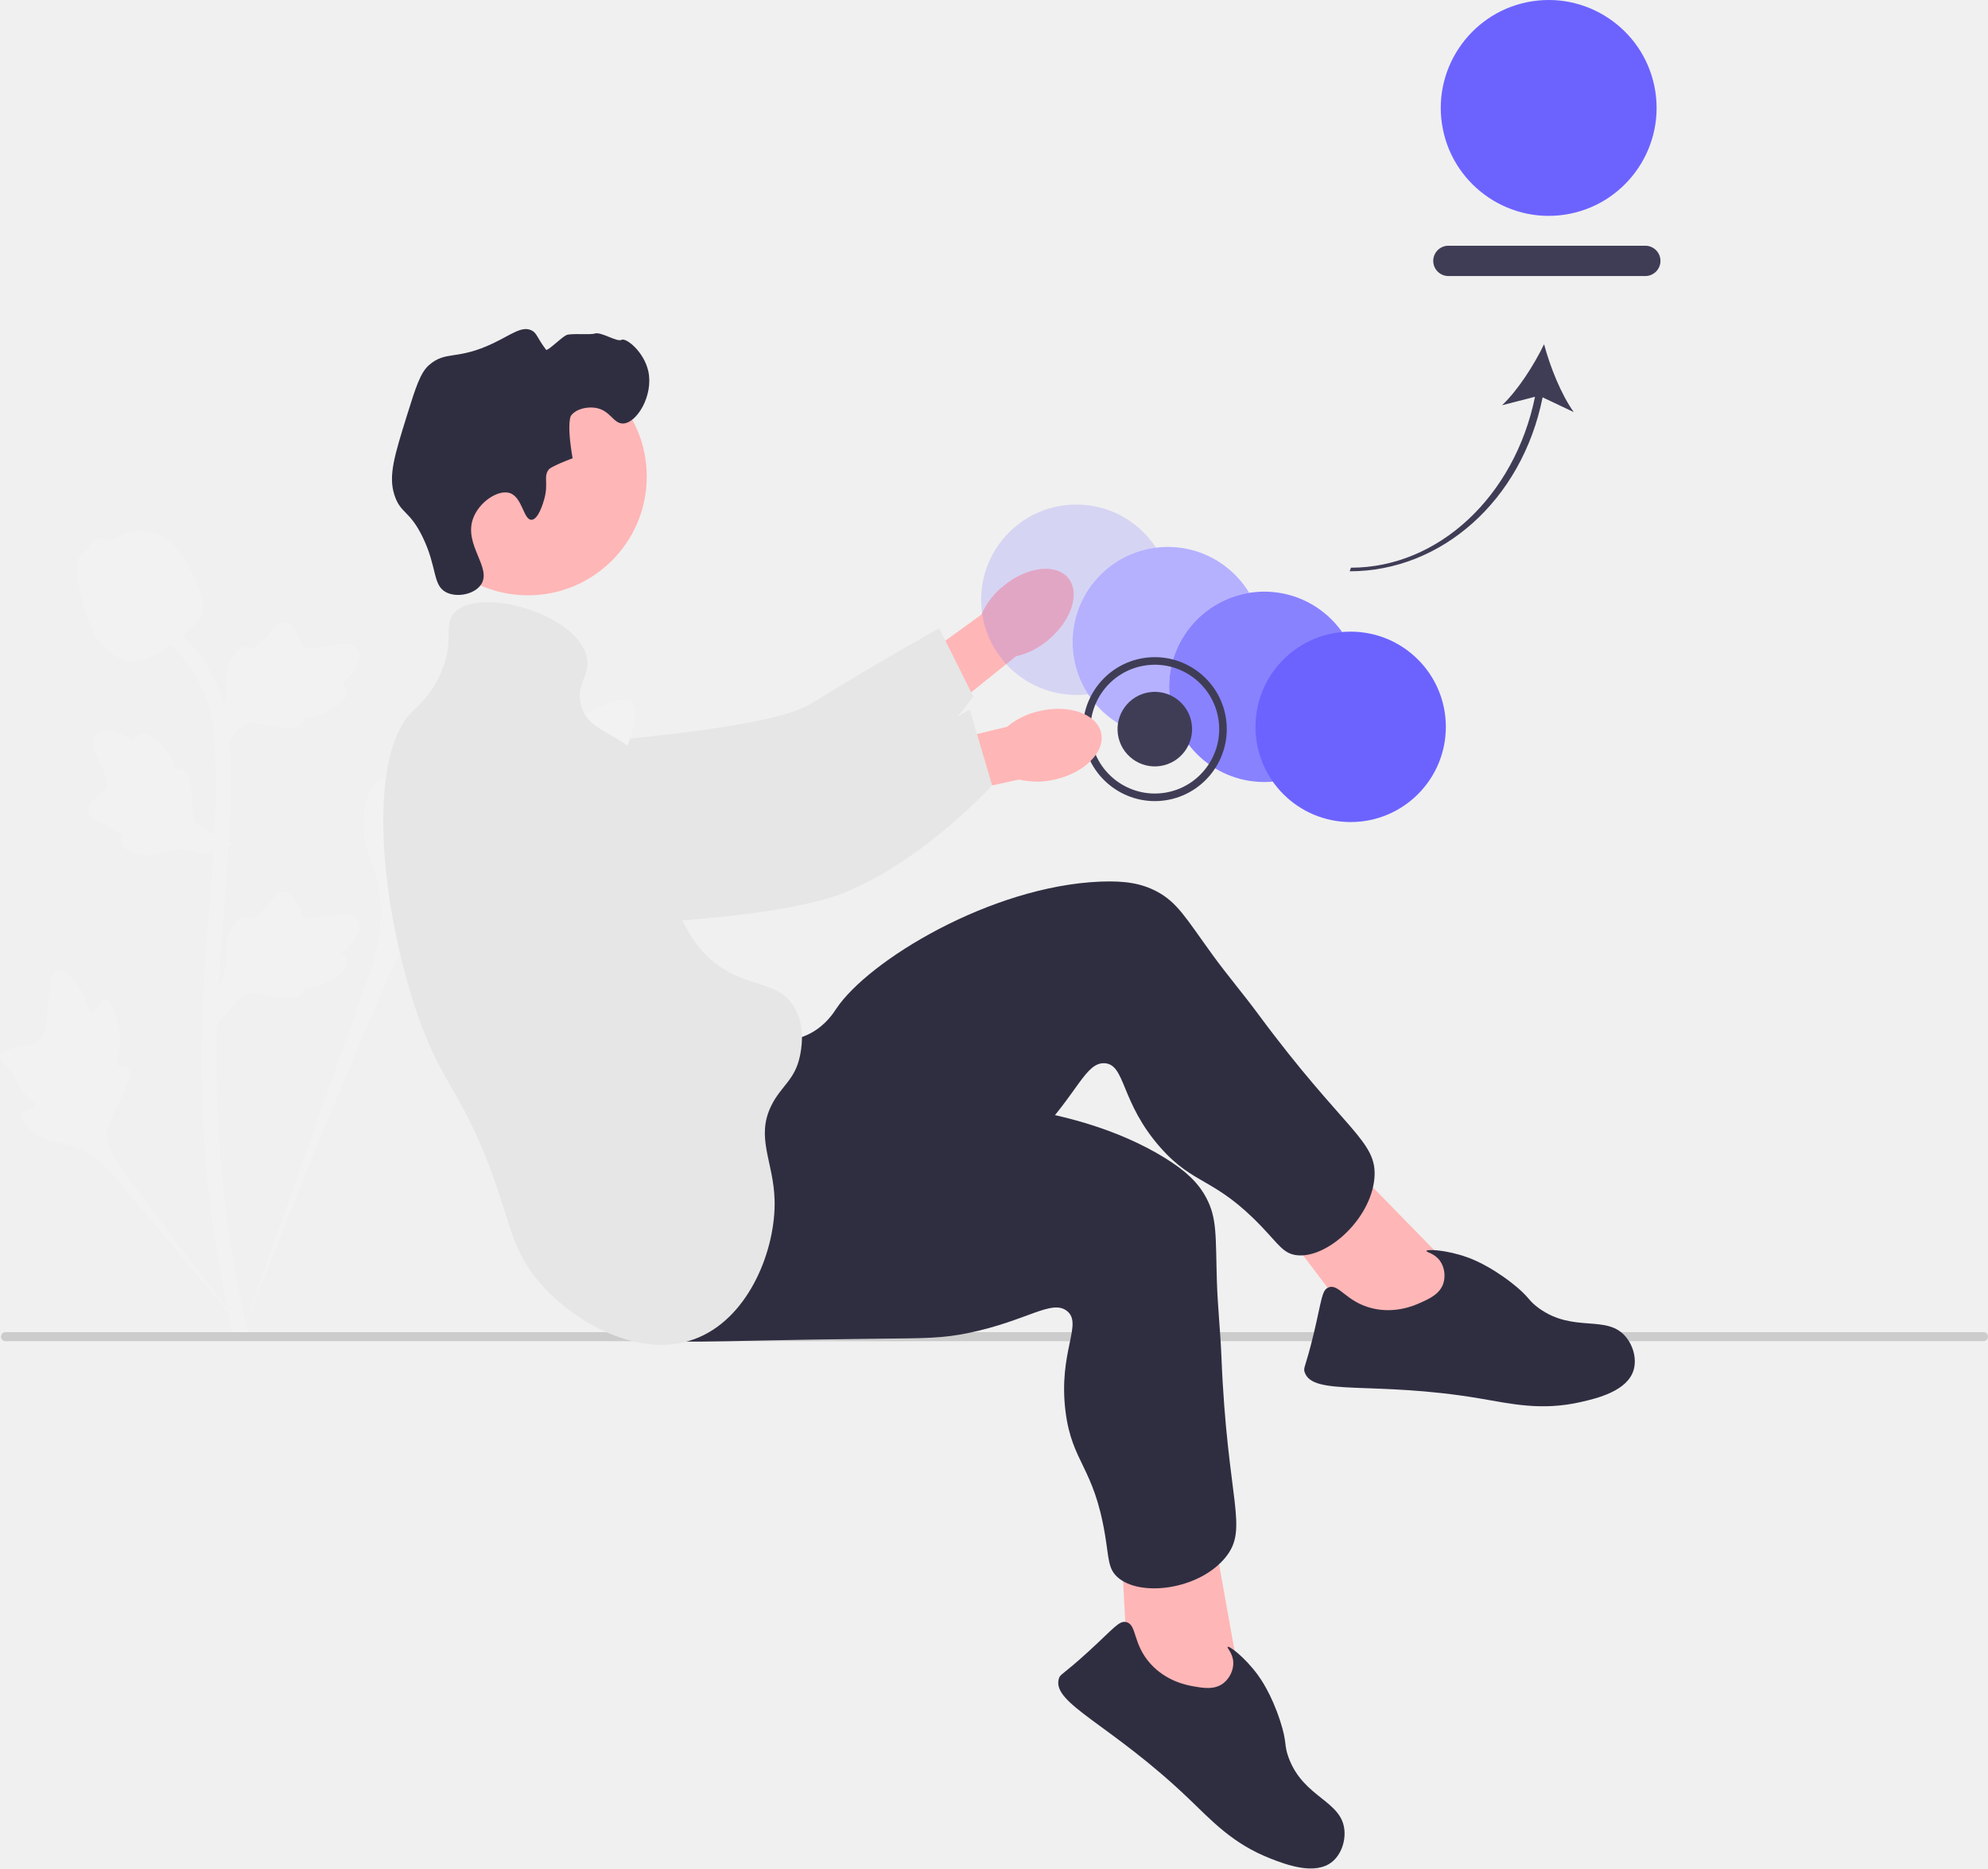
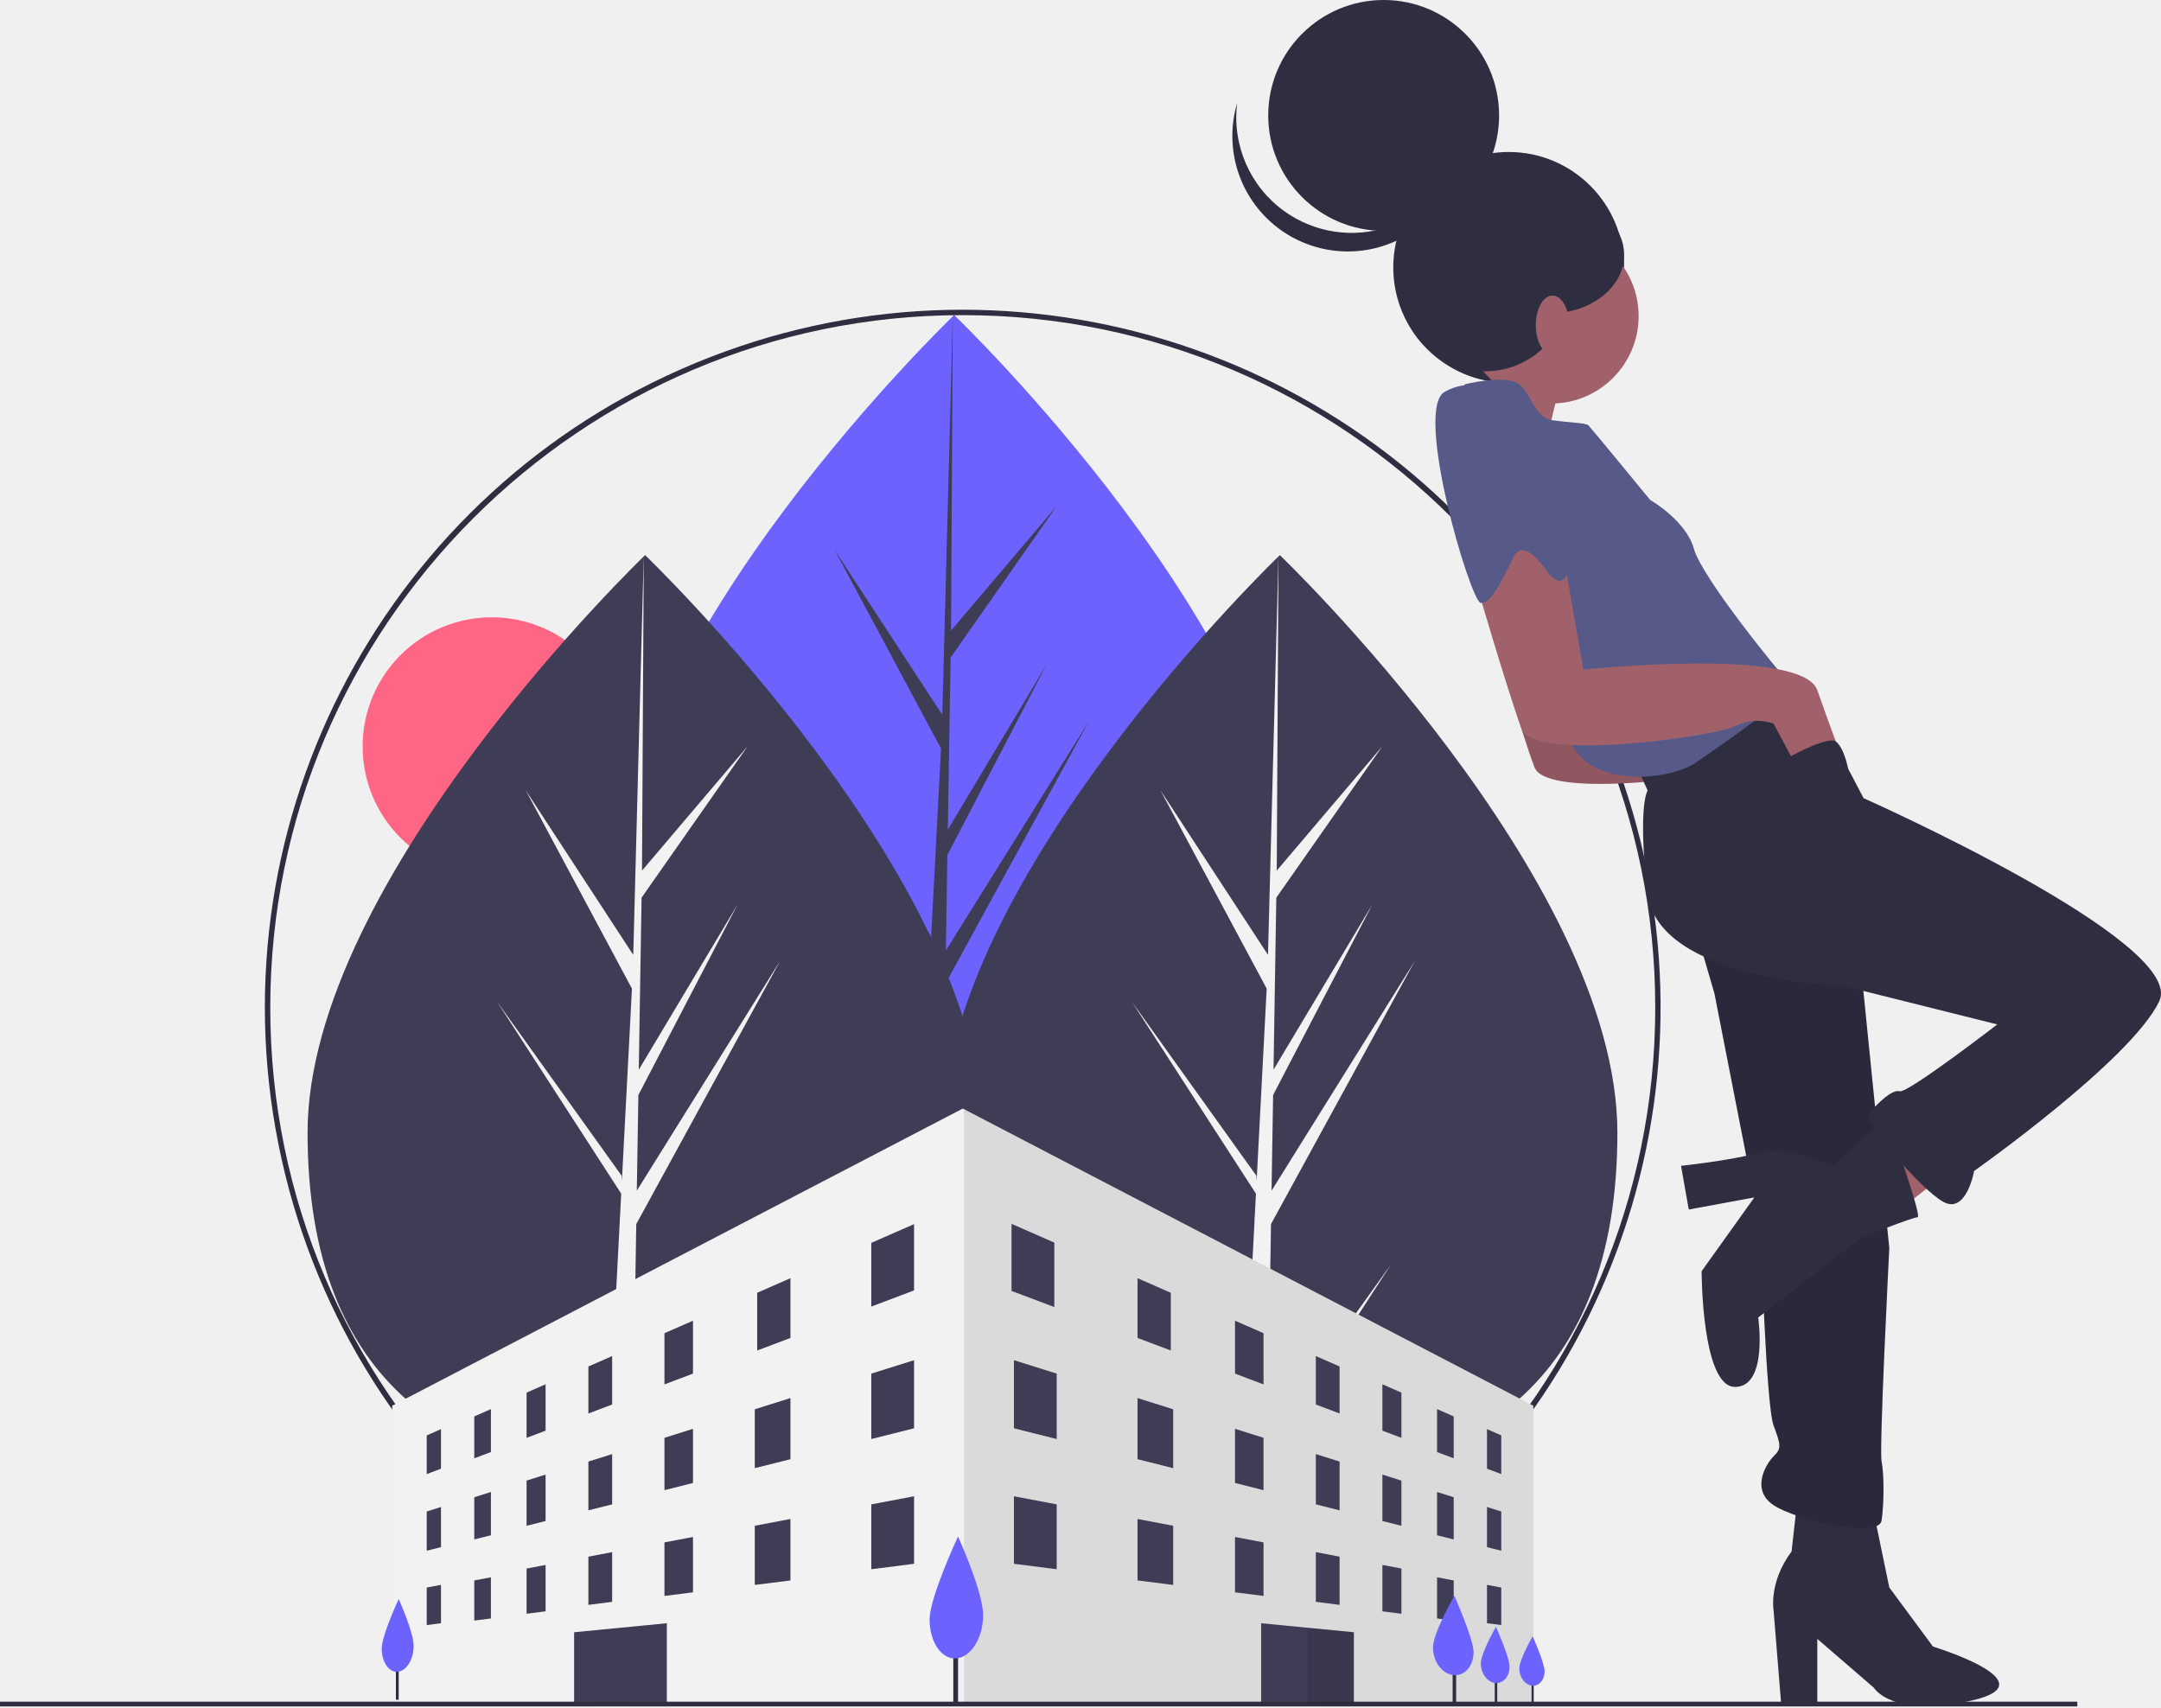
- <svg xmlns="http://www.w3.org/2000/svg" width="524.926" height="493.293" viewBox="0 0 524.926 493.293">
-   <g>
-     <path d="M407.321,104.9l8.23,3.899c-3.376-4.711-6.284-12.068-7.841-17.922-2.637,5.453-6.887,12.126-11.094,16.112l8.698-2.238c-5.36,26.268-25.519,45.126-48.604,45.126l-.327,.949c24.113,0,45.466-18.596,50.938-45.925Z" fill="#3f3d56" />
-     <path d="M382.442,64.876h52c2.206,0,4,1.794,4,4,0,2.206-1.794,4-4,4h-52c-2.206,0-4-1.794-4-4,0-2.206,1.794-4,4-4Z" fill="#3f3d56" />
-   </g>
-   <path id="uuid-0273e7bd-2c5c-4a7f-b62c-18eea742226e-544" d="M264.923,154.721c6.2-5.123,13.869-6.077,17.129-2.13,3.26,3.946,.876,11.297-5.327,16.421-2.45,2.081-5.362,3.545-8.494,4.269l-26.544,21.375-9.765-12.67,27.204-19.727c1.303-2.94,3.29-5.524,5.797-7.538Z" fill="#ffb6b6" />
-   <path d="M111.501,202.949c-.013-.945-.005-9.191,6.1-14.403,7.012-5.987,16.907-3.564,20.378-2.714,8.017,1.963,8.674,5.402,16.203,8.936,14.085,6.611-3.563,3.227,4.818,1.107,2.901-.734,44.638-3.628,55.027-10.023,20.206-12.436,33.973-19.977,33.973-19.977l9,18s-13.014,18.096-31.33,31.501c-18.788,13.751-28.182,20.627-42.459,23.283-1.229,.229-31.466,5.391-55.819-12.803-5.555-4.15-15.733-11.754-15.891-22.909Z" fill="#e6e6e6" />
-   <g>
-     <circle cx="284.2" cy="158.334" r="25.133" fill="#6c63ff" opacity=".2" />
-     <circle cx="308.346" cy="169.52" r="25.133" fill="#fff" />
-     <circle cx="308.346" cy="169.52" r="25.133" fill="#6c63ff" opacity=".5" />
-     <circle cx="333.833" cy="181.328" r="25.133" fill="#fff" />
-     <circle cx="333.833" cy="181.328" r="25.133" fill="#6c63ff" opacity=".8" />
-     <circle cx="356.638" cy="191.893" r="25.133" fill="#6c63ff" />
-   </g>
-   <g>
-     <path d="M166.208,211.497c-1.335-2.251-7.109,.159-8.171-1.883-1.058-2.035,4.307-5.136,7.372-12.22,.553-1.278,4.036-9.328,1.457-11.812-4.888-4.709-27.255,14.723-35.082,8.364-1.718-1.395-2.918-4.181-8.117-8.704-2.068-1.799-3.319-2.612-4.529-2.309-1.717,.429-1.854,2.727-3.695,7.247-2.762,6.778-4.395,6.369-6.005,11.776-1.195,4.014-.922,6.348-2.327,6.803-1.989,.643-3.82-3.615-6.341-3.233-2.572,.389-4.128,5.347-4.619,9.059-.922,6.966,1.636,11.562,3.054,16.395,1.541,5.252,2.455,13.24-1.103,24.548l-35.219,99.229c7.775-20.362,30.288-76.178,39.748-96.92,2.731-5.988,5.746-12.061,11.938-14.458,5.961-2.308,14.147-.93,24.584-3.444,1.219-.294,4.601-1.154,5.027-3.144,.352-1.645-1.638-2.563-1.332-4.103,.41-2.066,4.322-2.092,9.13-4.476,3.39-1.681,5.502-3.68,7.319-5.399,.548-.518,8.687-8.318,6.911-11.314h-0Z" fill="#f2f2f2" />
-     <path d="M27.647,263.736c-1.49,.006-1.973,3.535-3.282,3.467-1.304-.068-1.278-3.596-3.871-7.144-.468-.64-3.414-4.672-5.377-4.123-3.721,1.04-.638,17.625-6.017,19.632-1.181,.44-2.894,.226-6.614,1.472-1.48,.496-2.24,.875-2.44,1.557-.285,.967,.804,1.697,2.491,3.905,2.53,3.311,1.858,3.995,4.047,6.345,1.626,1.745,2.85,2.284,2.667,3.105-.258,1.162-2.876,.832-3.417,2.179-.551,1.375,1.433,3.569,3.113,4.881,3.153,2.462,6.147,2.533,8.928,3.232,3.022,.759,7.207,2.615,11.73,7.624l38.541,45.916c-7.75-9.691-28.65-36.845-36.1-47.473-2.151-3.068-4.262-6.3-3.652-10.031,.587-3.591,3.626-7.212,5.403-13.06,.208-.683,.761-2.591-.092-3.374-.706-.647-1.73,.064-2.398-.53-.896-.797,.221-2.725,.438-5.773,.153-2.149-.219-3.762-.538-5.15-.096-.418-1.576-6.664-3.559-6.656v0Z" fill="#f2f2f2" />
-     <path d="M57.368,270.408l-.898-8.012,.41-.607c1.898-2.809,2.865-5.552,2.876-8.156,.002-.414-.017-.828-.037-1.25-.077-1.671-.174-3.749,.909-6.171,.607-1.35,2.314-4.476,4.879-4.089,.691,.097,1.213,.414,1.609,.785,.058-.093,.118-.186,.182-.286,.799-1.219,1.431-1.741,2.041-2.244,.468-.387,.952-.785,1.71-1.729,.333-.414,.592-.778,.811-1.083,.664-.925,1.53-2.027,3.058-2.008,1.633,.077,2.488,1.428,3.054,2.321,1.012,1.594,1.47,2.743,1.774,3.505,.11,.279,.236,.592,.3,.689,.526,.774,4.803,.05,6.415-.213,3.619-.604,6.751-1.126,8.041,1.157,.925,1.633,.238,3.791-2.103,6.589-.729,.871-1.505,1.532-2.194,2.051,.571,.34,1.081,.863,1.288,1.683h0c.487,1.942-1.182,3.888-4.96,5.792-.938,.476-2.201,1.11-3.971,1.416-.834,.143-1.584,.178-2.227,.197-.014,.371-.101,.774-.327,1.188-.664,1.219-2.045,1.799-4.126,1.66-2.29-.12-4.176-.557-5.84-.94-1.453-.333-2.704-.615-3.687-.549-1.822,.147-3.227,1.606-4.875,3.497l-4.115,4.809h-0Z" fill="#f2f2f2" />
-     <path d="M61.531,222.701l-7.523,2.901-.692-.243c-3.198-1.123-6.097-1.363-8.618-.714-.401,.103-.796,.227-1.199,.353-1.597,.499-3.582,1.119-6.2,.686-1.46-.245-4.917-1.103-5.193-3.682-.082-.693,.093-1.278,.351-1.756-.105-.033-.21-.067-.323-.103-1.381-.464-2.047-.943-2.688-1.405-.493-.355-1.001-.721-2.107-1.215-.485-.217-.902-.375-1.253-.509-1.063-.407-2.349-.966-2.718-2.449-.339-1.599,.75-2.768,1.471-3.543,1.285-1.383,2.28-2.118,2.941-2.605,.241-.177,.513-.378,.59-.465,.615-.705-1.17-4.659-1.833-6.151-1.502-3.348-2.801-6.245-.921-8.072,1.345-1.309,3.607-1.192,6.907,.363,1.027,.485,1.864,1.067,2.54,1.602,.185-.638,.56-1.265,1.301-1.673h0c1.755-.964,4.061,.157,6.86,3.329,.698,.787,1.632,1.848,2.377,3.482,.35,.77,.574,1.487,.756,2.104,.363-.081,.774-.099,1.232,.015,1.347,.333,2.259,1.521,2.652,3.57,.465,2.246,.52,4.181,.572,5.888,.047,1.49,.091,2.772,.404,3.706,.604,1.725,2.372,2.714,4.62,3.828l5.695,2.76-0,0Z" fill="#f2f2f2" />
-     <path d="M57.368,199.096l-.898-8.012,.41-.607c1.898-2.809,2.865-5.552,2.876-8.156,.002-.414-.017-.828-.037-1.25-.077-1.671-.174-3.749,.909-6.171,.607-1.35,2.314-4.476,4.879-4.089,.691,.097,1.213,.414,1.609,.785,.058-.093,.118-.186,.182-.286,.799-1.219,1.431-1.741,2.041-2.244,.468-.387,.952-.785,1.71-1.729,.333-.414,.592-.778,.811-1.083,.664-.925,1.53-2.027,3.058-2.008,1.633,.077,2.488,1.428,3.054,2.321,1.012,1.594,1.47,2.743,1.774,3.505,.11,.279,.236,.592,.3,.689,.526,.774,4.803,.05,6.415-.213,3.619-.604,6.751-1.126,8.041,1.157,.925,1.633,.238,3.791-2.103,6.589-.729,.871-1.505,1.532-2.194,2.051,.571,.34,1.081,.863,1.288,1.683h0c.487,1.942-1.182,3.888-4.96,5.792-.938,.476-2.201,1.11-3.971,1.416-.834,.143-1.584,.178-2.227,.197-.014,.371-.101,.774-.327,1.188-.664,1.219-2.045,1.799-4.126,1.66-2.29-.12-4.176-.557-5.84-.94-1.453-.333-2.704-.615-3.687-.549-1.822,.147-3.227,1.606-4.875,3.497l-4.115,4.809h-0Z" fill="#f2f2f2" />
-     <path d="M65.566,354.625l-1.679-1.052-.406-1.938,.406,1.938-1.958,.224c-.031-.182-.137-.6-.298-1.254-.876-3.583-3.548-14.485-5.776-31.655-1.555-11.986-2.435-24.308-2.617-36.631-.182-12.342,.402-21.685,.871-29.195,.354-5.664,.783-11.057,1.205-16.311,1.122-14.036,2.18-27.295,1.393-41.973-.174-3.277-.54-10.098-4.525-17.356-2.312-4.209-5.496-7.947-9.465-11.104l2.468-3.103c4.381,3.49,7.904,7.629,10.471,12.303,4.418,8.047,4.817,15.479,5.008,19.05,.801,14.938-.269,28.324-1.402,42.496-.418,5.235-.847,10.605-1.199,16.245-.464,7.44-1.043,16.702-.863,28.885,.178,12.175,1.048,24.347,2.582,36.182,2.201,16.953,4.834,27.693,5.699,31.222,.46,1.884,.557,2.279,.085,3.025v-0Z" fill="#f2f2f2" />
-     <path d="M35.45,174.614c-.162,0-.327-.004-.493-.015-3.374-.182-6.498-2.201-9.287-6.001-1.308-1.787-1.977-3.826-3.312-7.893-.207-.627-1.213-3.807-1.824-8.183-.4-2.859-.35-4.055,.217-5.111,.629-1.176,1.646-1.996,2.791-2.55-.05-.379-.01-.77,.155-1.168,.675-1.652,2.47-1.435,3.441-1.331,.491,.062,1.105,.143,1.766,.108,1.041-.05,1.6-.36,2.447-.824,.811-.445,1.818-.998,3.314-1.304,2.948-.615,5.418,.221,6.233,.495,4.285,1.428,6.397,4.759,8.842,8.616,.487,.774,2.161,3.59,3.265,7.451,.797,2.786,.685,4.024,.445,4.944-.487,1.892-1.638,2.975-4.561,5.366-3.053,2.503-4.585,3.757-5.9,4.519-3.062,1.768-4.985,2.878-7.538,2.878v0Z" fill="#f2f2f2" />
-   </g>
-   <path d="M.256,352.886c0,.66,.53,1.19,1.19,1.19H523.736c.66,0,1.19-.53,1.19-1.19,0-.66-.53-1.19-1.19-1.19H1.446c-.66,0-1.19,.53-1.19,1.19Z" fill="#ccc" />
-   <circle cx="139.42" cy="125.818" r="31.352" fill="#ffb6b6" />
-   <g>
-     <polygon points="384.959 336.455 352.671 303.404 336.003 320.791 360.059 352.481 383.921 355.21 384.959 336.455" fill="#ffb6b6" />
-     <path d="M200.59,274.477c1.889,.157,7.89,1.359,13.626-1.797,3.915-2.154,5.923-5.356,6.601-6.375,8.413-12.635,40.704-32.339,69.684-33.551,6.563-.275,10.883,.486,14.809,2.533,5.567,2.902,7.79,7.059,14.855,16.798,3.865,5.327,8.141,10.345,12.052,15.638,22.898,30.987,31.578,33.419,30.691,43.353-.984,11.022-12.872,21.479-20.772,20.272-3.236-.494-4.489-2.744-8.812-7.299-12.675-13.354-17.919-10.887-26.943-21.116-10.536-11.942-9.157-21.844-14.653-22.227-5.097-.355-7.264,8.093-18.146,19.314-4.98,5.135-8.526,7.49-19.329,14.985-42.07,29.186-42.741,31.237-51.231,33.565-3.715,1.018-30.079,8.247-39.471-3.256-14.697-18,20.024-72.251,37.041-70.837Z" fill="#2f2e41" />
-     <path d="M375.088,343.924c2.375-1.066,5.151-2.313,6.045-5.18,.604-1.94,.256-4.332-.993-5.985-1.442-1.907-3.575-2.159-3.489-2.496,.131-.514,5.177-.313,10.716,1.645,1.045,.369,5.781,2.1,11.804,6.802,4.826,3.768,4.177,4.523,7.203,6.695,9.29,6.669,18.002,1.413,23.029,7.667,1.94,2.414,2.767,5.84,1.951,8.611-1.64,5.564-9.612,7.479-13.97,8.468-10.494,2.381-18.438,.437-26.732-.96-28.207-4.753-44.056-.424-46.177-6.959-.401-1.237,.251-1.131,2.426-10.208,2.147-8.958,2.076-11.418,3.904-12.136,2.752-1.08,4.6,3.832,11.532,5.513,6.143,1.49,11.212-.787,12.751-1.477Z" fill="#2f2e41" />
-   </g>
-   <g>
-     <polygon points="327.555 444.578 319.398 399.099 295.843 404.126 297.953 443.856 316.165 459.513 327.555 444.578" fill="#ffb6b6" />
-     <path d="M209.802,289.764c1.475,1.19,5.765,5.555,12.284,6.165,4.449,.416,7.909-1.106,9.042-1.568,14.056-5.731,51.84-3.902,76.5,11.368,5.585,3.458,8.732,6.513,10.832,10.411,2.977,5.528,2.482,10.216,2.859,22.241,.206,6.578,.927,13.132,1.191,19.707,1.546,38.498,7.363,45.385,1.051,53.107-7.004,8.567-22.712,10.545-28.572,5.11-2.4-2.226-2.173-4.791-3.193-10.987-2.989-18.168-8.714-19.071-10.437-32.602-2.012-15.798,4.69-23.217,.356-26.62-4.019-3.156-10.555,2.617-25.861,5.792-7.004,1.453-11.261,1.41-24.408,1.545-51.2,.526-52.907,1.846-61.239-.995-3.646-1.243-29.52-10.067-30.832-24.859-2.053-23.147,57.14-48.54,70.427-37.814Z" fill="#2f2e41" />
-     <path d="M315.193,445.215c2.564,.451,5.561,.979,7.911-.892,1.59-1.266,2.645-3.441,2.539-5.51-.122-2.388-1.746-3.794-1.485-4.025,.397-.351,4.46,2.648,7.944,7.379,.657,.893,3.604,4.983,5.948,12.257,1.878,5.828,.916,6.088,2.2,9.585,3.942,10.734,14.103,11.278,14.75,19.276,.25,3.087-.99,6.387-3.221,8.221-4.481,3.684-12.154,.791-16.315-.838-10.021-3.923-15.502-9.992-21.58-15.806-20.671-19.773-36.216-25.09-34.302-31.688,.362-1.249,.843-.795,7.739-7.084,6.806-6.207,8.13-8.282,10.045-7.849,2.883,.652,1.654,5.754,6.447,11.037,4.247,4.682,9.719,5.645,11.381,5.938Z" fill="#2f2e41" />
-   </g>
-   <path d="M143.694,131.812c1.221-4.366-.312-5.957,1.25-7.917,0-0,.629-.789,6.25-2.917h0c-1.659-9.623-.417-11.251-.417-11.251,1.431-1.875,4.298-2.329,6.25-2.083,4.128,.519,4.859,4.251,7.5,4.167,3.649-.116,8.025-7.42,6.667-13.751-1.108-5.164-5.886-8.999-7.084-8.334-1.188,.66-5.462-2.25-7.084-1.667-1.107,.398-6.319-.132-7.5,.417-1.29,.599-4.986,4.326-5.339,3.857-2.455-3.264-2.403-4.403-3.828-5.107-2.524-1.246-5.269,1.057-10,3.333-9.736,4.683-12.587,1.89-17.084,5.834-2.272,1.992-3.49,5.8-5.834,13.334-3.278,10.536-4.916,15.804-3.333,20.834,1.614,5.13,3.992,4.013,7.5,11.251,3.906,8.056,2.56,12.739,6.25,14.584,2.852,1.426,7.436,.518,9.167-2.083,2.963-4.455-4.696-10.481-2.083-17.501,1.604-4.309,6.55-7.577,9.584-6.667,3.43,1.029,3.683,7.179,5.834,7.084,1.842-.081,3.121-4.656,3.333-5.417Z" fill="#2f2e41" />
-   <path d="M119.943,161.813c6.416-7.194,32.549,.252,35.002,11.667,1.009,4.695-2.716,6.678-1.667,12.084,1.534,7.907,10.22,7.368,16.667,15.417,9.153,11.427-.276,22.598,10,41.669,2.196,4.075,4.047,7.51,7.917,10.834,8.881,7.628,17.146,5.012,21.668,12.084,3.382,5.289,1.992,11.807,1.667,13.334-1.335,6.261-4.952,7.787-7.5,12.917-4.24,8.536,.561,14.803,.833,25.001,.341,12.76-6.44,30.448-20.001,36.252-15.235,6.52-33.61-4.279-42.502-15.001-5.306-6.398-6.846-12.3-9.167-19.584-10.374-32.556-16.235-29.612-24.168-55.419-9.069-29.503-10.852-64.066,0-75.004,1.438-1.45,5.397-4.8,7.917-10.834,3.391-8.119,.462-12.197,3.333-15.417Z" fill="#e6e6e6" />
-   <path d="M323.709,189.636c1.577,10.357-5.566,20.067-15.923,21.644-10.357,1.577-20.067-5.566-21.644-15.923-1.577-10.357,5.566-20.067,15.923-21.644,10.357-1.577,20.067,5.566,21.644,15.923Zm-35.59,5.42c1.411,9.267,10.098,15.658,19.366,14.247s15.658-10.098,14.247-19.366-10.098-15.658-19.366-14.247-15.658,10.098-14.247,19.366Z" fill="#3f3d56" />
-   <path d="M295.195,193.978c.817,5.365,5.846,9.065,11.212,8.248s9.065-5.846,8.248-11.212c-.817-5.365-5.846-9.065-11.212-8.248-5.365,.817-9.065,5.846-8.248,11.212Z" fill="#3f3d56" />
-   <path d="M380.757,32.786c2.365,15.533,16.926,26.245,32.459,23.879,15.533-2.365,26.245-16.926,23.879-32.459-2.365-15.533-16.926-26.245-32.459-23.879-15.533,2.365-26.245,16.926-23.879,32.459Z" fill="#6c63ff" />
-   <path id="uuid-d43be532-fa37-4a43-8eed-58df037ae9c1-545" d="M274.472,187.715c7.836-1.811,15.123,.764,16.274,5.751,1.152,4.987-4.267,10.497-12.106,12.308-3.122,.766-6.381,.774-9.506,.022l-33.299,7.255-2.835-13.175,32.917-8.009c2.479-2.047,5.413-3.471,8.555-4.152Z" fill="#ffb6b6" />
-   <path d="M115.422,196.836c.206-.923,2.128-8.941,9.275-12.594,8.21-4.196,17.273,.457,20.451,2.089,7.343,3.77,7.184,7.268,13.688,12.452,12.167,9.699,27.814,9.486,36.458,9.369,2.992-.041,12.233-.346,23.823-4.155,22.54-7.408,36.939-16.705,36.939-16.705l5.916,20.046s-17.454,19.289-38.381,28.079c-21.466,9.016-82.691,9.611-97.194,8.883-1.249-.063,18.634,1.856-.833-21.492-4.44-5.326-12.576-15.084-10.142-25.971Z" fill="#e6e6e6" />
+ <svg xmlns="http://www.w3.org/2000/svg" data-name="Layer 1" width="921.176" height="727.902" viewBox="0 0 921.176 727.902">
+   <circle cx="209.629" cy="318.196" r="55.042" fill="#ff6584" />
+   <path d="M690.032,466.567c0,108.364-64.421,146.201-143.888,146.201S402.255,574.931,402.255,466.567,546.144,220.346,546.144,220.346,690.032,358.202,690.032,466.567Z" transform="translate(-139.4121 -86.04886)" fill="#6c63ff" />
+   <polygon points="401.49 510.143 402.963 419.451 464.292 307.253 403.194 405.225 403.857 364.446 446.124 283.272 404.032 353.655 404.032 353.655 405.224 280.313 450.485 215.688 405.411 268.78 406.155 134.297 401.477 312.328 401.862 304.984 355.844 234.547 401.124 319.082 396.836 400.993 396.708 398.819 343.659 324.694 396.548 406.499 396.011 416.743 395.915 416.897 395.959 417.738 385.081 625.552 399.615 625.552 401.359 518.212 454.118 436.607 401.49 510.143" fill="#3f3d56" />
+   <path d="M828.864,568.917c0,108.364-64.421,146.201-143.888,146.201S541.088,677.282,541.088,568.917,684.976,322.696,684.976,322.696,828.864,460.553,828.864,568.917Z" transform="translate(-139.4121 -86.04886)" fill="#3f3d56" />
+   <polygon points="540.322 612.493 541.796 521.802 603.124 409.604 542.027 507.575 542.689 466.797 584.957 385.623 542.864 456.005 542.864 456.006 544.056 382.663 589.317 318.039 544.243 371.131 544.988 236.647 540.309 414.679 540.694 407.335 494.676 336.898 539.956 421.433 535.668 503.343 535.54 501.169 482.491 427.045 535.38 508.85 534.844 519.094 534.747 519.248 534.791 520.089 523.913 727.902 538.447 727.902 540.191 620.562 592.95 538.958 540.322 612.493" fill="#f2f2f2" />
+   <path d="M558.293,568.917c0,108.364-64.421,146.201-143.888,146.201S270.517,677.282,270.517,568.917,414.405,322.696,414.405,322.696,558.293,460.553,558.293,568.917Z" transform="translate(-139.4121 -86.04886)" fill="#3f3d56" />
+   <polygon points="269.751 612.493 271.225 521.802 332.554 409.604 271.456 507.575 272.118 466.797 314.386 385.623 272.294 456.005 272.294 456.006 273.485 382.663 318.746 318.039 273.672 371.131 274.417 236.647 269.739 414.679 270.123 407.335 224.106 336.898 269.385 421.433 265.097 503.343 264.97 501.169 211.92 427.045 264.809 508.85 264.273 519.094 264.177 519.248 264.221 520.089 253.342 727.902 267.876 727.902 269.62 620.562 322.38 538.958 269.751 612.493" fill="#f2f2f2" />
+   <path d="M549.807,813.035a297.461,297.461,0,1,1,210.336-87.124A295.513,295.513,0,0,1,549.807,813.035Zm0-592.65c-162.768,0-295.189,132.421-295.189,295.189S387.039,810.765,549.807,810.765,844.996,678.343,844.996,515.575,712.574,220.386,549.807,220.386Z" transform="translate(-139.4121 -86.04886)" fill="#2f2e41" />
+   <polygon points="653.626 599.234 653.626 725.905 167.207 725.905 167.207 599.234 410.416 472.562 410.923 472.825 653.626 599.234" fill="#f2f2f2" />
+   <polygon points="653.626 599.234 653.626 725.905 410.923 725.905 410.923 472.825 653.626 599.234" opacity="0.1" />
+   <polygon points="389.642 550.085 371.402 556.972 371.402 529.818 389.642 521.823 389.642 550.085" fill="#3f3d56" />
+   <polygon points="187.981 626.088 181.901 628.387 181.901 611.901 187.981 609.213 187.981 626.088" fill="#3f3d56" />
+   <polygon points="209.262 618.994 202.168 621.653 202.168 603.794 209.262 600.68 209.262 618.994" fill="#3f3d56" />
+   <polygon points="232.569 609.874 224.462 612.923 224.462 593.66 232.569 590.092 232.569 609.874" fill="#3f3d56" />
+   <polygon points="260.944 598.727 250.81 602.552 250.81 582.513 260.944 578.067 260.944 598.727" fill="#3f3d56" />
+   <polygon points="295.398 585.553 283.238 590.149 283.238 568.326 295.398 562.992 295.398 585.553" fill="#3f3d56" />
+   <polygon points="336.947 570.352 322.76 575.697 322.76 551.098 336.947 544.879 336.947 570.352" fill="#3f3d56" />
+   <polygon points="187.981 659.529 181.901 661.058 181.901 644.329 187.981 642.406 187.981 659.529" fill="#3f3d56" />
+   <polygon points="209.262 654.463 202.168 656.239 202.168 638.249 209.262 636.013 209.262 654.463" fill="#3f3d56" />
+   <polygon points="232.569 648.382 224.462 650.419 224.462 631.155 232.569 628.598 232.569 648.382" fill="#3f3d56" />
+   <polygon points="260.944 641.289 250.81 643.834 250.81 623.048 260.944 619.859 260.944 641.289" fill="#3f3d56" />
+   <polygon points="295.398 632.168 283.238 635.237 283.238 612.914 295.398 609.089 295.398 632.168" fill="#3f3d56" />
+   <polygon points="336.947 622.035 321.746 625.858 321.746 600.754 336.947 595.971 336.947 622.035" fill="#3f3d56" />
+   <polygon points="389.642 608.861 371.402 613.446 371.402 585.553 389.642 579.831 389.642 608.861" fill="#3f3d56" />
+   <polygon points="389.642 666.623 371.402 668.945 371.402 641.289 389.642 637.839 389.642 666.623" fill="#3f3d56" />
+   <polygon points="187.981 691.957 181.901 692.739 181.901 676.757 187.981 675.598 187.981 691.957" fill="#3f3d56" />
+   <polygon points="209.262 689.931 202.168 690.825 202.168 673.717 209.262 672.386 209.262 689.931" fill="#3f3d56" />
+   <polygon points="232.569 686.89 224.462 687.916 224.462 668.65 232.569 667.105 232.569 686.89" fill="#3f3d56" />
+   <polygon points="260.944 682.837 250.81 684.132 250.81 663.583 260.944 661.65 260.944 682.837" fill="#3f3d56" />
+   <polygon points="295.398 678.783 283.238 680.326 283.238 657.503 295.398 655.187 295.398 678.783" fill="#3f3d56" />
+   <polygon points="336.947 673.717 321.746 675.638 321.746 650.409 336.947 647.524 336.947 673.717" fill="#3f3d56" />
+   <polygon points="633.865 626.088 639.946 628.387 639.946 611.901 633.865 609.213 633.865 626.088" fill="#3f3d56" />
+   <polygon points="612.584 618.994 619.678 621.653 619.678 603.794 612.584 600.68 612.584 618.994" fill="#3f3d56" />
+   <polygon points="589.277 609.874 597.384 612.923 597.384 593.66 589.277 590.092 589.277 609.874" fill="#3f3d56" />
+   <polygon points="560.902 598.727 571.036 602.552 571.036 582.513 560.902 578.067 560.902 598.727" fill="#3f3d56" />
+   <polygon points="526.448 585.553 538.608 590.149 538.608 568.326 526.448 562.992 526.448 585.553" fill="#3f3d56" />
+   <polygon points="484.899 570.352 499.087 575.697 499.087 551.098 484.899 544.879 484.899 570.352" fill="#3f3d56" />
+   <polygon points="633.865 659.529 639.946 661.058 639.946 644.329 633.865 642.406 633.865 659.529" fill="#3f3d56" />
+   <polygon points="612.584 654.463 619.678 656.239 619.678 638.249 612.584 636.013 612.584 654.463" fill="#3f3d56" />
+   <polygon points="589.277 648.382 597.384 650.419 597.384 631.155 589.277 628.598 589.277 648.382" fill="#3f3d56" />
+   <polygon points="560.902 641.289 571.036 643.834 571.036 623.048 560.902 619.859 560.902 641.289" fill="#3f3d56" />
+   <polygon points="526.448 632.168 538.608 635.237 538.608 612.914 526.448 609.089 526.448 632.168" fill="#3f3d56" />
+   <polygon points="484.899 622.035 500.1 625.858 500.1 600.754 484.899 595.971 484.899 622.035" fill="#3f3d56" />
+   <polygon points="432.204 608.861 450.445 613.446 450.445 585.553 432.204 579.831 432.204 608.861" fill="#3f3d56" />
+   <polygon points="432.204 666.623 450.445 668.945 450.445 641.289 432.204 637.839 432.204 666.623" fill="#3f3d56" />
+   <polygon points="633.865 691.957 639.946 692.739 639.946 676.757 633.865 675.598 633.865 691.957" fill="#3f3d56" />
+   <polygon points="612.584 689.931 619.678 690.825 619.678 673.717 612.584 672.386 612.584 689.931" fill="#3f3d56" />
+   <polygon points="589.277 686.89 597.384 687.916 597.384 668.65 589.277 667.105 589.277 686.89" fill="#3f3d56" />
+   <polygon points="560.902 682.837 571.036 684.132 571.036 663.583 560.902 661.65 560.902 682.837" fill="#3f3d56" />
+   <polygon points="526.448 678.783 538.608 680.326 538.608 657.503 526.448 655.187 526.448 678.783" fill="#3f3d56" />
+   <polygon points="484.899 673.717 500.1 675.638 500.1 650.409 484.899 647.524 484.899 673.717" fill="#3f3d56" />
+   <polygon points="449.431 557.179 431.191 550.3 431.191 521.711 449.431 529.709 449.431 557.179" fill="#3f3d56" />
+   <rect x="619.22" y="703.349" width="1.487" height="23.789" fill="#2f2e41" />
+   <rect x="637.171" y="709.825" width="1.054" height="16.857" fill="#2f2e41" />
+   <rect x="652.866" y="711.883" width="0.926" height="14.815" fill="#2f2e41" />
+   <polygon points="577.116 695.808 577.116 726.412 557.356 726.382 537.595 726.351 537.595 691.957 557.356 693.883 577.116 695.808" fill="#3f3d56" />
+   <polygon points="244.73 726.412 284.251 726.349 284.251 691.957 244.73 695.804 244.73 726.412" fill="#3f3d56" />
+   <rect y="725.399" width="885.5" height="2.027" fill="#2f2e41" />
+   <polygon points="577.116 695.808 577.116 726.412 557.356 726.382 557.356 693.883 577.116 695.808" opacity="0.1" />
+   <rect x="406.363" y="698.544" width="2.027" height="28.374" fill="#2f2e41" />
+   <path d="M558.484,774.491c0,9.943-5.311,18.24-11.696,18.525-6.207.277-11.114-7.163-11.114-16.612s12.127-35.387,12.127-35.387S558.484,764.549,558.484,774.491Z" transform="translate(-139.4121 -86.04886)" fill="#6c63ff" />
+   <rect x="168.746" y="707.638" width="1.209" height="16.925" fill="#2f2e41" />
+   <path d="M315.739,787.661c0,5.931-3.168,10.88-6.976,11.05-3.702.165-6.629-4.273-6.629-9.908s7.234-21.107,7.234-21.107S315.739,781.731,315.739,787.661Z" transform="translate(-139.4121 -86.04886)" fill="#6c63ff" />
+   <path d="M767.554,790.337c0,5.64-3.555,10.046-8.178,9.829-4.909-.23-9.117-5.525-9.117-11.814s9.117-22,9.117-22S767.554,784.696,767.554,790.337Z" transform="translate(-139.4121 -86.04886)" fill="#6c63ff" />
+   <path d="M782.904,796.539c0,3.997-2.519,7.119-5.795,6.965-3.478-.163-6.46-3.915-6.46-8.371s6.46-15.589,6.46-15.589S782.904,792.542,782.904,796.539Z" transform="translate(-139.4121 -86.04886)" fill="#6c63ff" />
+   <path d="M797.834,798.517c0,3.513-2.214,6.256-5.093,6.121-3.057-.143-5.678-3.441-5.678-7.357s5.678-13.701,5.678-13.701S797.834,795.004,797.834,798.517Z" transform="translate(-139.4121 -86.04886)" fill="#6c63ff" />
+   <path d="M805.03,249.3s-9.864,29.591-4.384,36.167-32.879-19.727-32.879-19.727l20.823-24.111Z" transform="translate(-139.4121 -86.04886)" fill="#a0616a" />
+   <circle cx="643.124" cy="113.996" r="49.207" fill="#2f2e41" />
+   <polygon points="834.397 496.424 809.19 516.152 794.942 493.136 820.149 475.601 834.397 496.424" fill="#a0616a" />
+   <path d="M938.19,730.977l6.576,31.783,18.631,25.207s50.414,15.344,16.439,23.015-41.647-5.48-41.647-5.48L914.079,784.679V813.174H898.735l-3.288-40.551s-2.192-12.056,7.672-25.207l2.192-19.727Z" transform="translate(-139.4121 -86.04886)" fill="#2f2e41" />
+   <path d="M811.058,337.525l8.768,50.414s93.157-9.864,99.733,8.768,8.768,24.111,8.768,24.111l-18.631,6.576-8.768-16.439a20.816,20.816,0,0,0-16.439,1.096c-8.768,4.384-85.485,15.344-90.965,1.096s-20.823-66.854-20.823-66.854l23.015-18.631Z" transform="translate(-139.4121 -86.04886)" fill="#a0616a" />
+   <path d="M811.058,337.525l8.768,50.414s93.157-9.864,99.733,8.768,8.768,24.111,8.768,24.111l-18.631,6.576-8.768-16.439a20.816,20.816,0,0,0-16.439,1.096c-8.768,4.384-85.485,15.344-90.965,1.096s-20.823-66.854-20.823-66.854l23.015-18.631Z" transform="translate(-139.4121 -86.04886)" opacity="0.1" />
+   <path d="M862.568,483.288l7.672,26.303,19.727,100.829s2.192,74.526,5.48,83.293,3.288,9.864,0,13.152-9.864,14.248,0,20.823,44.935,14.248,46.031,6.576,1.096-19.727,0-25.207,3.288-90.965,3.288-90.965L931.614,487.672l-44.935-20.823Z" transform="translate(-139.4121 -86.04886)" fill="#2f2e41" />
+   <path d="M862.568,483.288l7.672,26.303,19.727,100.829s2.192,74.526,5.48,83.293,3.288,9.864,0,13.152-9.864,14.248,0,20.823,44.935,14.248,46.031,6.576,1.096-19.727,0-25.207,3.288-90.965,3.288-90.965L931.614,487.672l-44.935-20.823Z" transform="translate(-139.4121 -86.04886)" opacity="0.1" />
+   <path d="M909.695,380.268l24.111,46.031s138.092,61.374,126.036,86.581-78.91,72.334-78.91,72.334-3.288,18.631-13.152,13.152-33.975-33.975-31.783-37.263,9.864-10.96,13.152-9.864,41.647-28.495,41.647-28.495l-65.758-16.439s-78.91-2.192-83.293-39.455,0-43.839,0-43.839l-5.48-12.056L881.2,383.555Z" transform="translate(-139.4121 -86.04886)" fill="#2f2e41" />
+   <path d="M943.67,562.198l-23.015,20.823s-19.727-8.768-31.783-5.48-32.879,5.48-32.879,5.48l3.288,18.631,27.962-5.159-22.482,31.462s0,49.318,14.248,49.318,9.864-29.591,9.864-29.591l43.839-33.975s21.919-8.768,24.111-8.768S943.67,562.198,943.67,562.198Z" transform="translate(-139.4121 -86.04886)" fill="#2f2e41" />
+   <circle cx="661.234" cy="134.756" r="37.263" fill="#a0616a" />
+   <path d="M763.931,249.848s17.535-4.384,23.015,0,6.576,14.248,14.248,15.344,14.248,1.096,15.344,2.192,26.303,31.783,26.303,31.783,15.344,8.768,18.631,20.823,36.167,52.606,40.551,56.99-28.495,26.303-39.455,33.975-42.743,10.96-52.606-6.576S746.396,272.863,763.931,249.848Z" transform="translate(-139.4121 -86.04886)" fill="#575a89" />
+   <path d="M805.578,321.085l8.768,50.414s93.157-9.864,99.733,8.768,8.768,24.111,8.768,24.111L904.215,410.955l-8.768-16.439a20.816,20.816,0,0,0-16.439,1.096c-8.768,4.384-85.485,15.344-90.965,1.096s-20.823-66.854-20.823-66.854l23.015-18.631Z" transform="translate(-139.4121 -86.04886)" fill="#a0616a" />
+   <path d="M784.634,254.459s26.424,55.667,24.232,71.011-9.864,4.384-9.864,4.384-9.864-15.344-14.248-6.576-9.864,20.823-14.248,19.727-28.495-82.197-15.344-89.869S784.634,254.459,784.634,254.459Z" transform="translate(-139.4121 -86.04886)" fill="#575a89" />
+   <circle cx="589.817" cy="49.207" r="49.207" fill="#2f2e41" />
+   <path d="M686.785,176.002a49.209,49.209,0,0,0,75.988-25.838,49.21,49.21,0,1,1-95.989-20.179A49.191,49.191,0,0,0,686.785,176.002Z" transform="translate(-139.4121 -86.04886)" fill="#2f2e41" />
+   <circle cx="633.002" cy="122.197" r="36.085" fill="#2f2e41" />
+   <ellipse cx="660.347" cy="108.665" rx="31.984" ry="25.013" fill="#2f2e41" />
+   <ellipse cx="661.782" cy="138.591" rx="7.124" ry="12.604" fill="#a0616a" />
+   <path d="M898.981,410.476s19.402-11.131,23.003-8.34,5.202,11.525,5.202,11.525l-22.424,8.801-6.576-12.056Z" transform="translate(-139.4121 -86.04886)" fill="#2f2e41" />
</svg>
